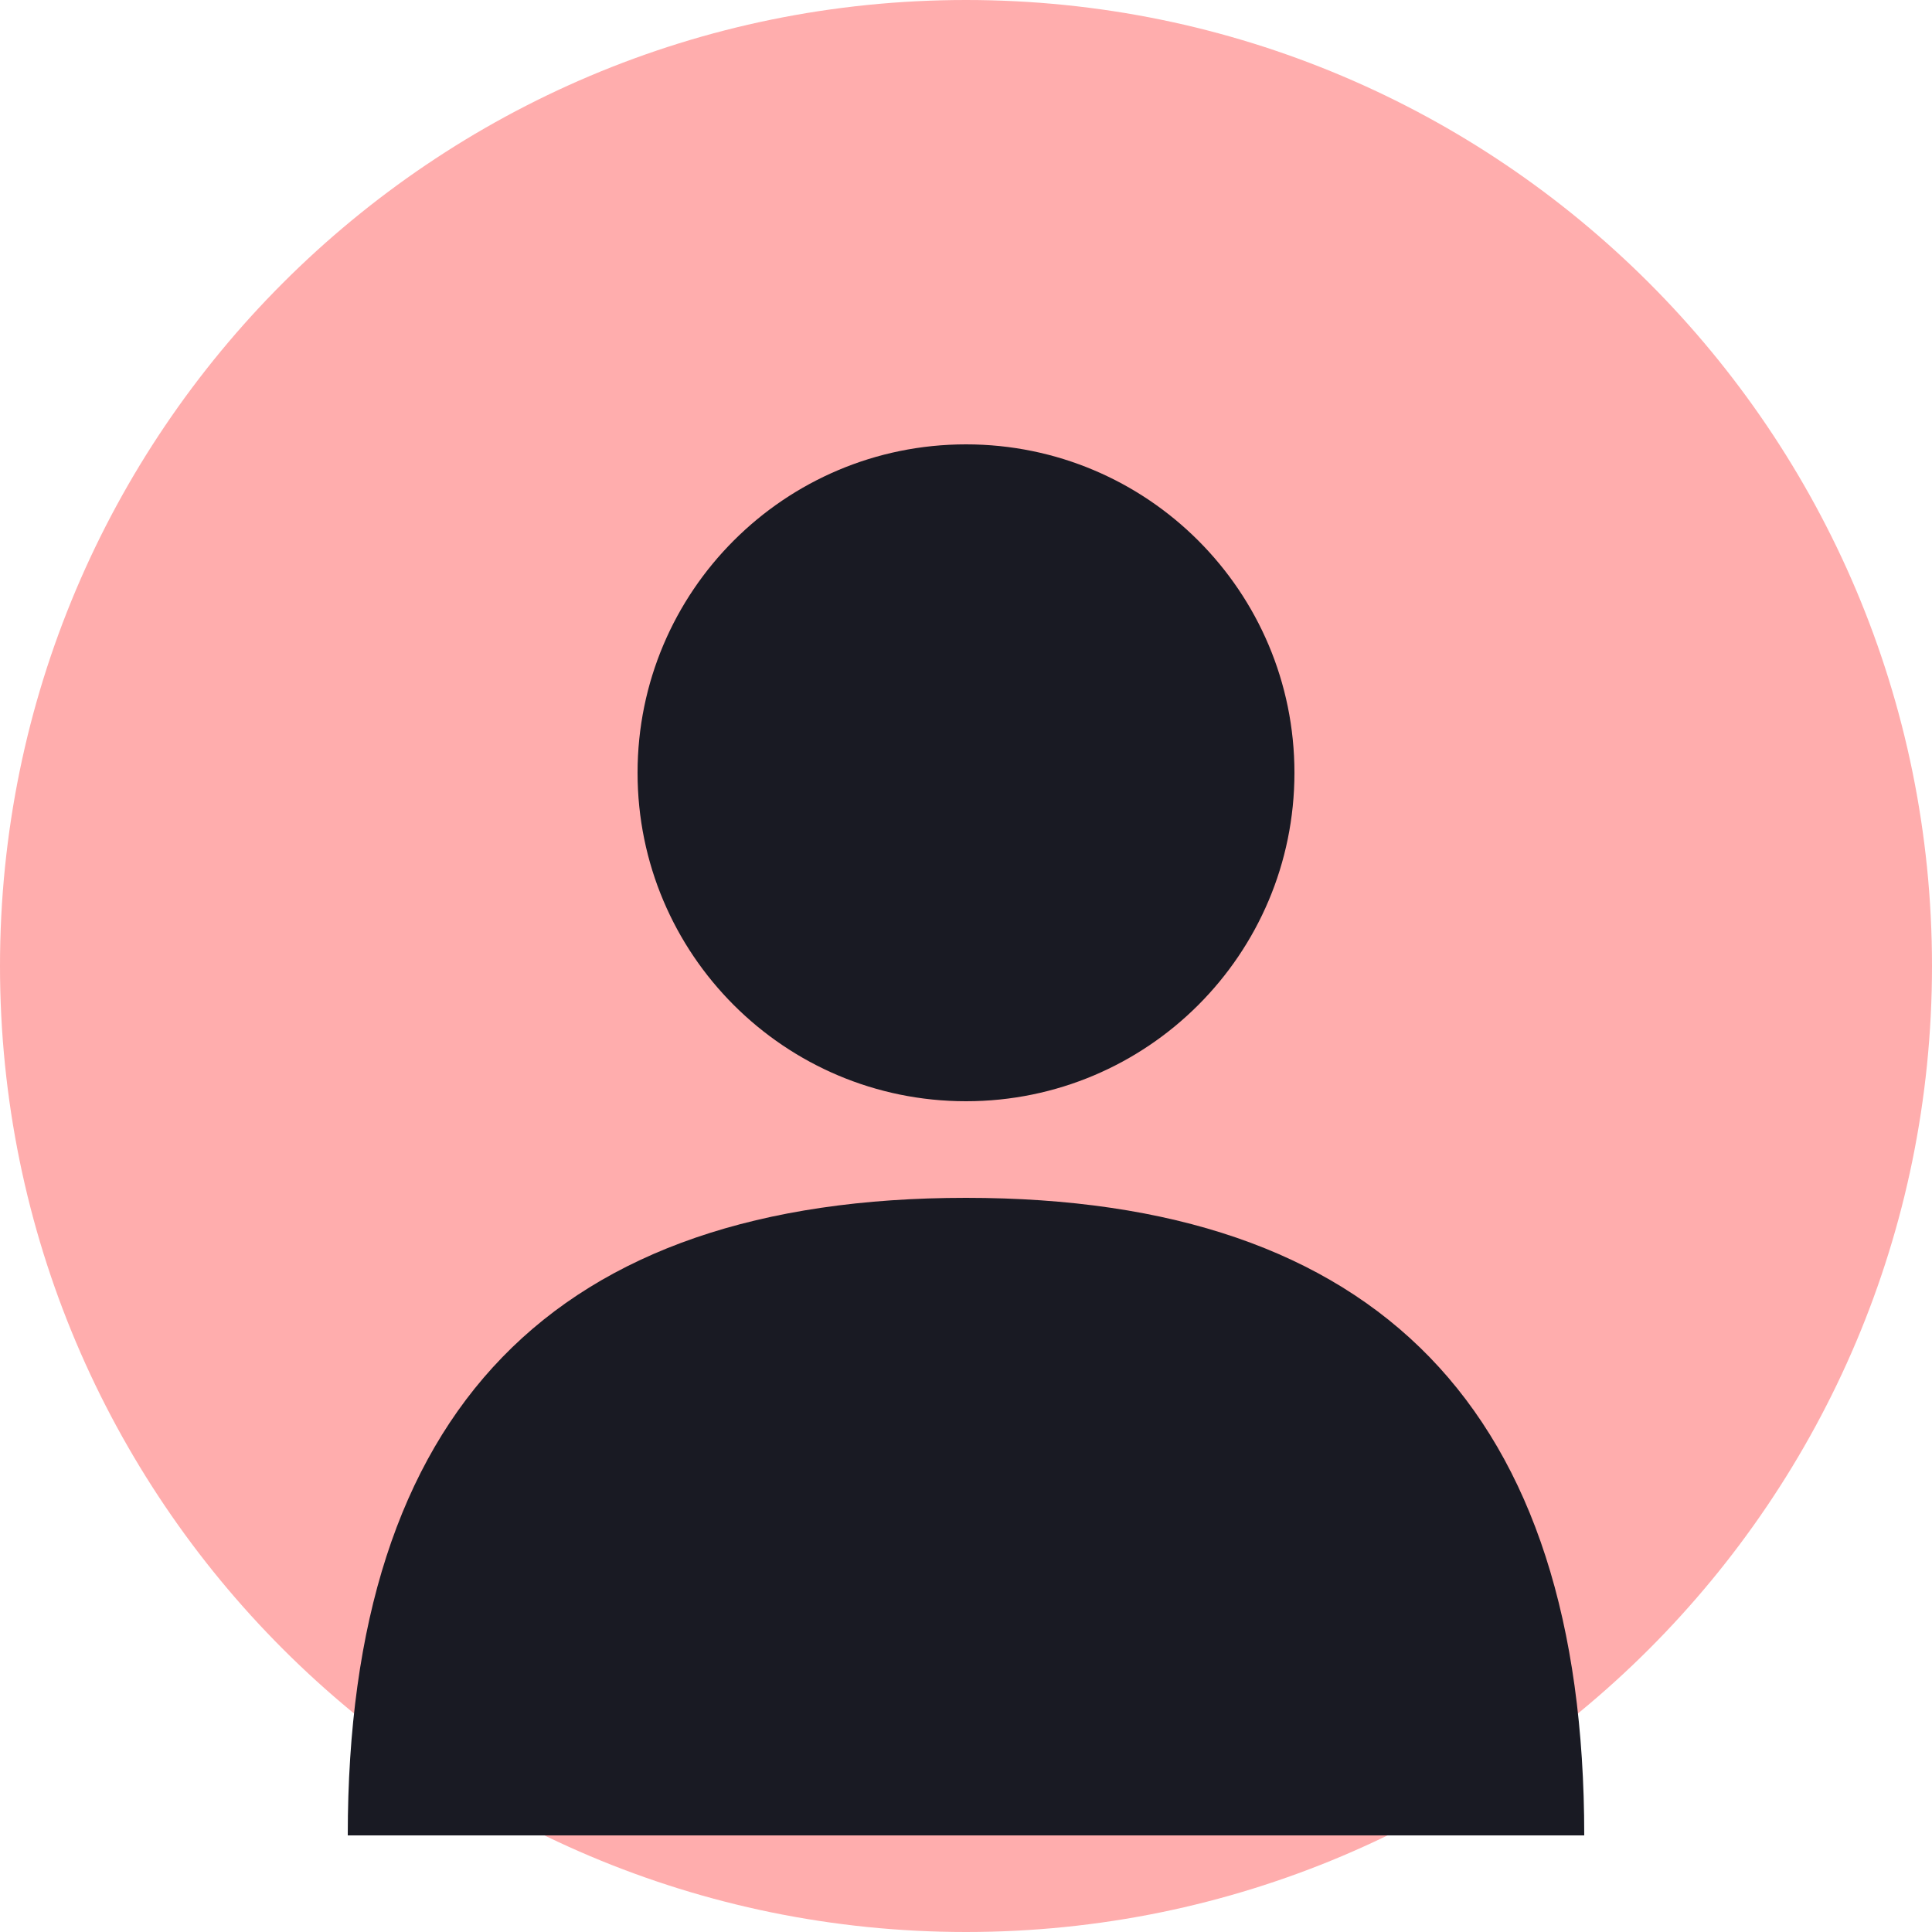
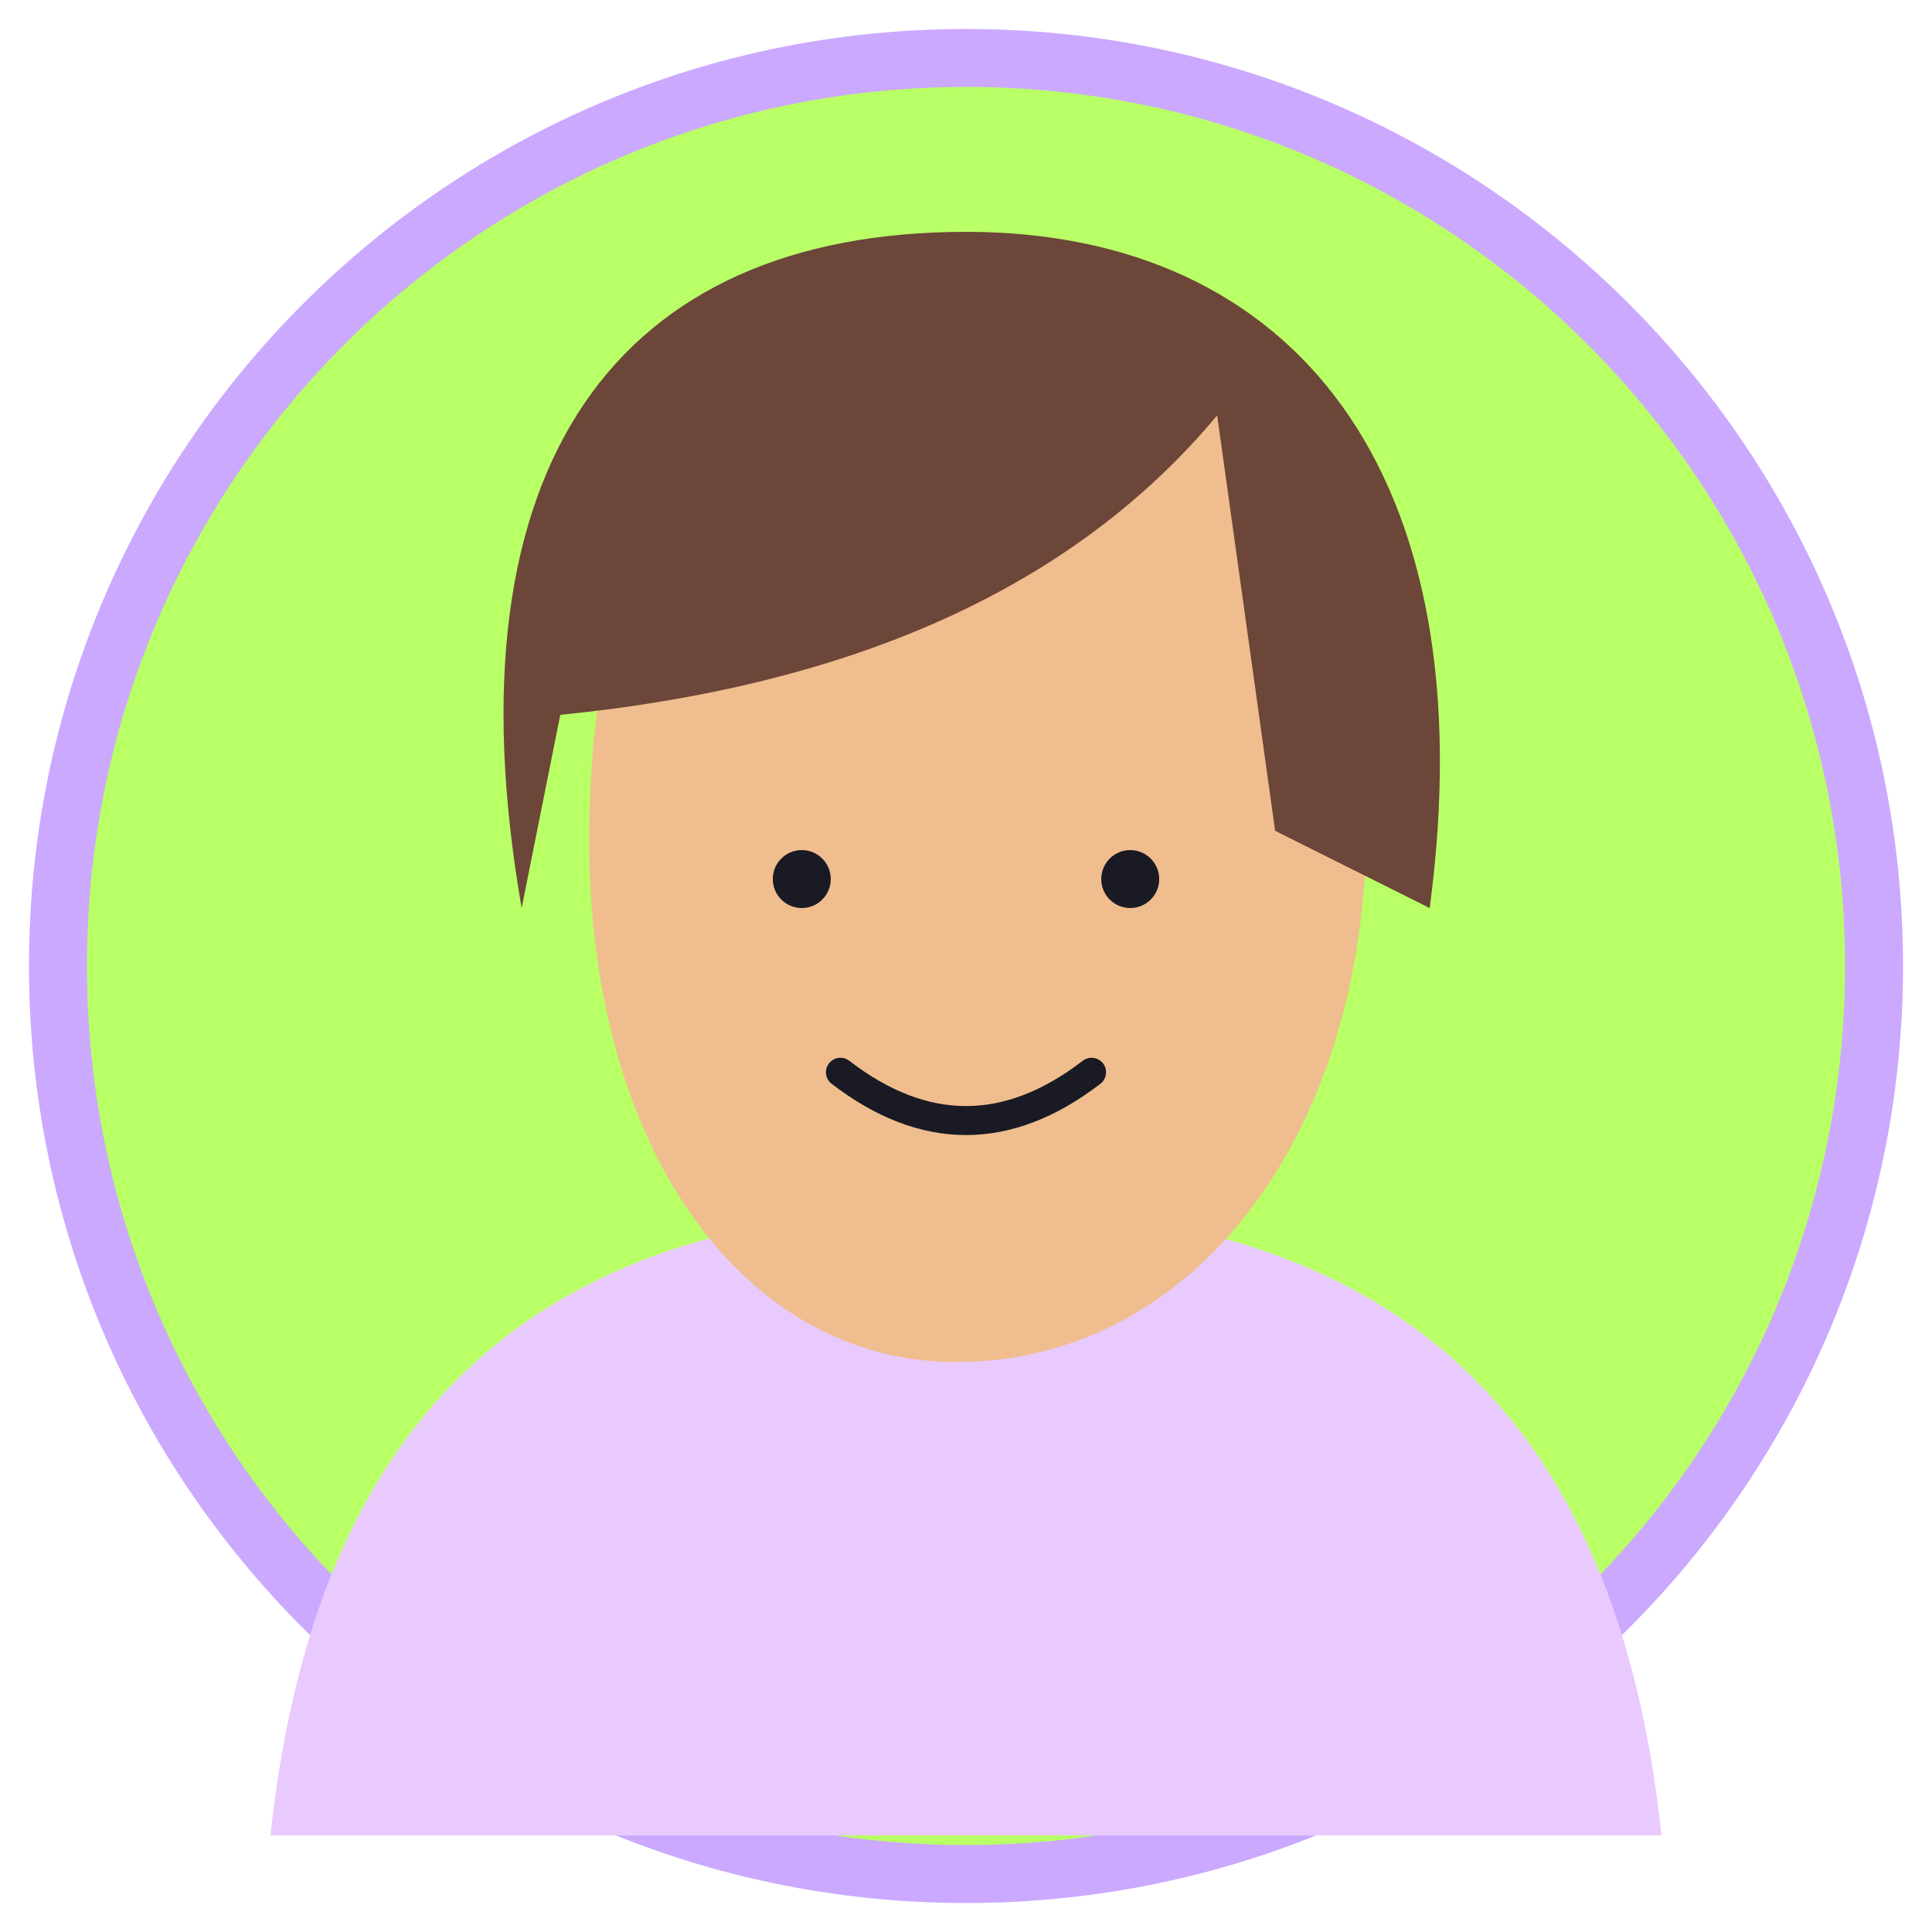
- <svg xmlns="http://www.w3.org/2000/svg" viewBox="0 0 200 200" width="120" height="120">
-   <circle cx="100" cy="100" r="100" fill="#ffadad" />
-   <circle cx="100" cy="80" r="34" fill="#191a23" />
-   <path d="M36 190 Q36 124 100 124 Q164 124 164 190 Z" fill="#191a23" />
+ <svg xmlns="http://www.w3.org/2000/svg" viewBox="0 0 200 200">
+   <circle cx="100" cy="100" r="94" fill="#b9ff66" stroke="#cba9ff" stroke-width="6" />
+   <path d="M28 190c5-47 31-65 72-65s67 18 72 65" fill="#e9caff" />
+   <path d="M61 87c0-36 16-56 40-56 28 0 44 24 40 63-3 28-20 47-42 47S61 119 61 87Z" fill="#f0bd8e" />
+   <path d="M54 94c-8-46 10-70 46-70 34 0 54 25 48 70l-16-8-6-43c-15 18-38 28-68 31Z" fill="#6c4638" />
+   <circle cx="83" cy="91" r="3" fill="#191a23" />
+   <circle cx="117" cy="91" r="3" fill="#191a23" />
+   <path d="M87 111q13 10 26 0" stroke="#191a23" stroke-width="3" stroke-linecap="round" fill="none" />
</svg>
